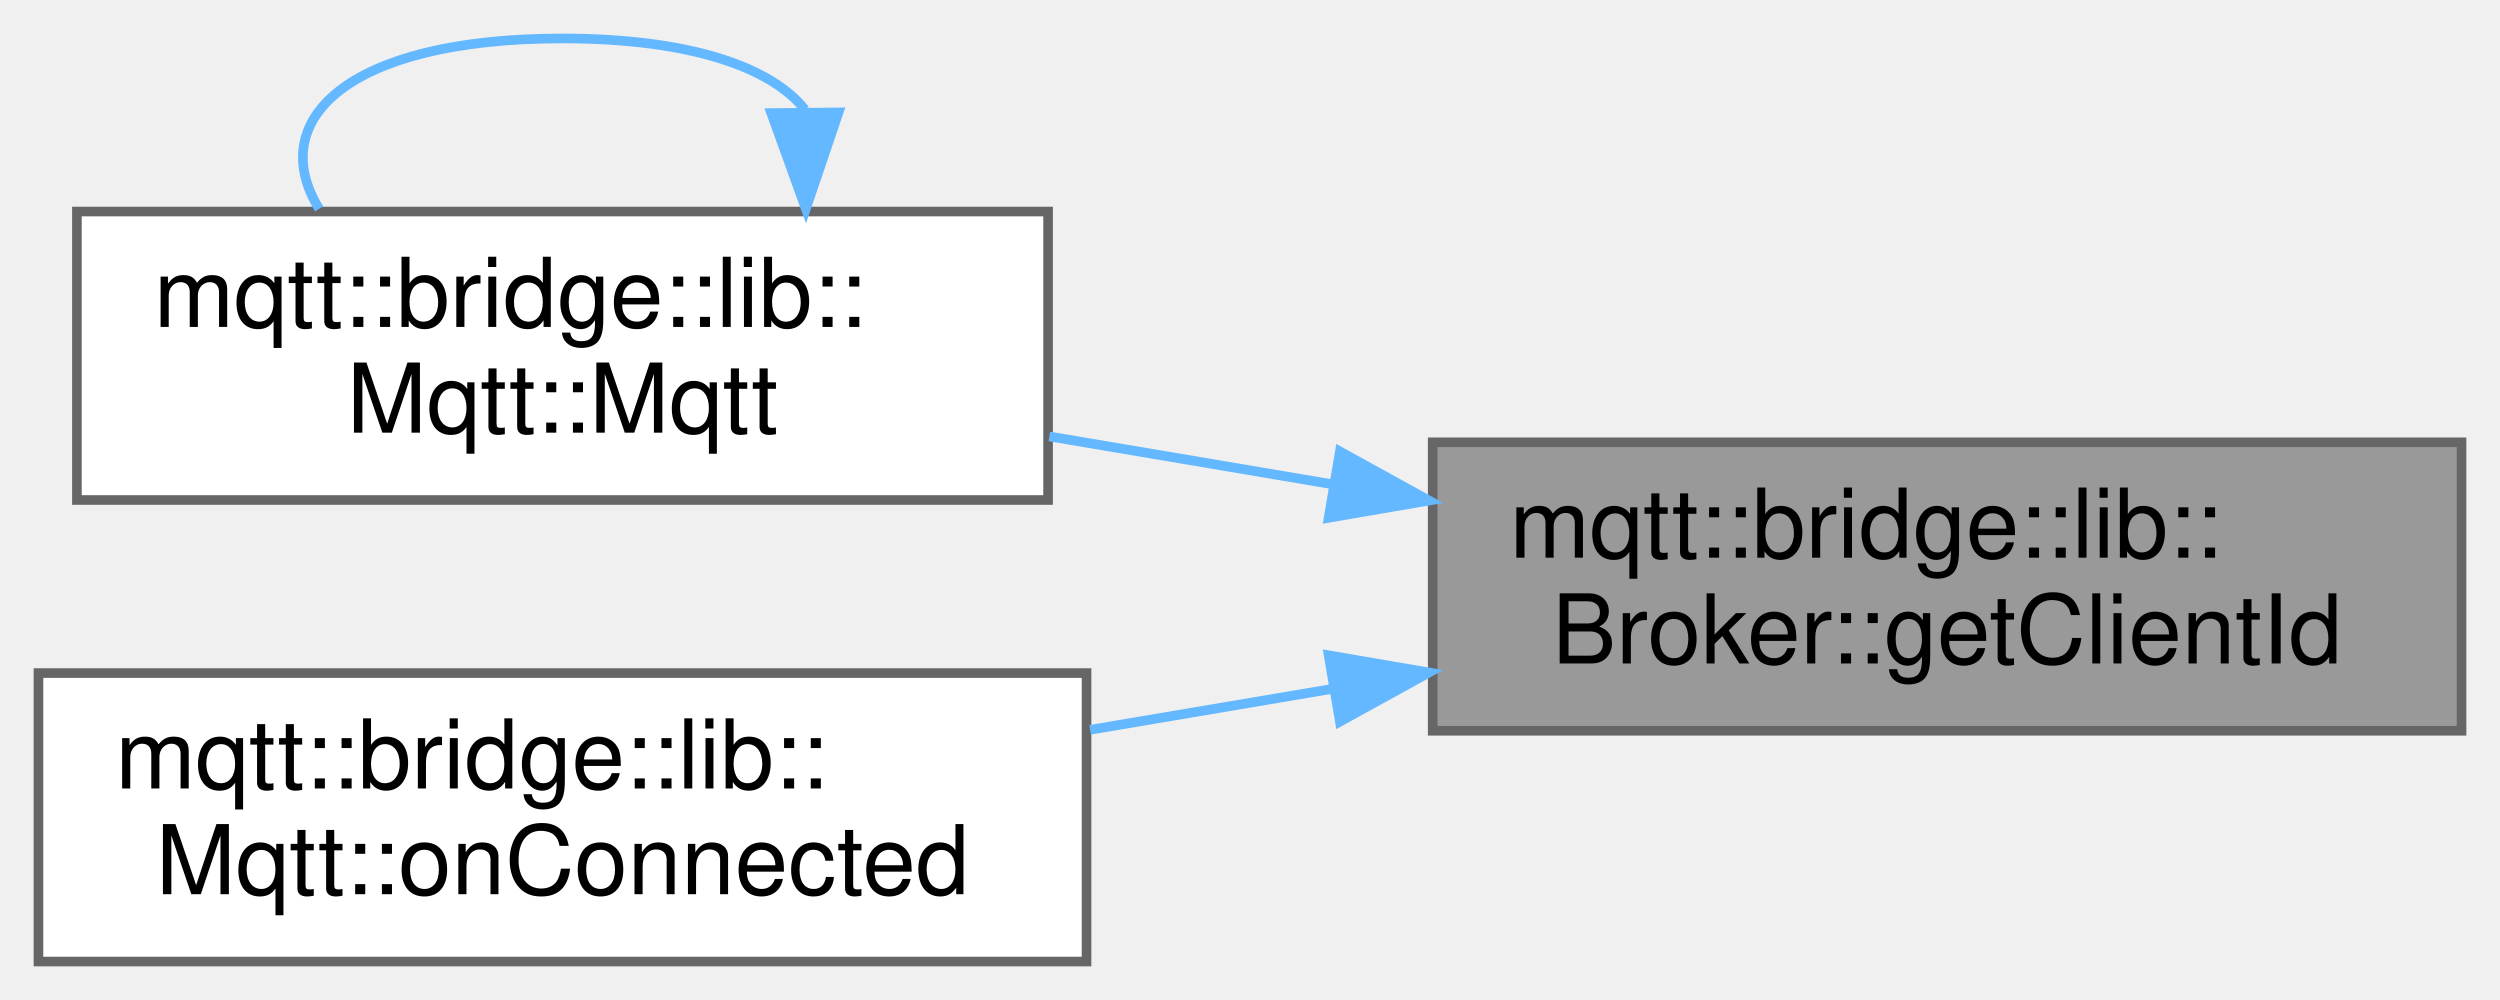
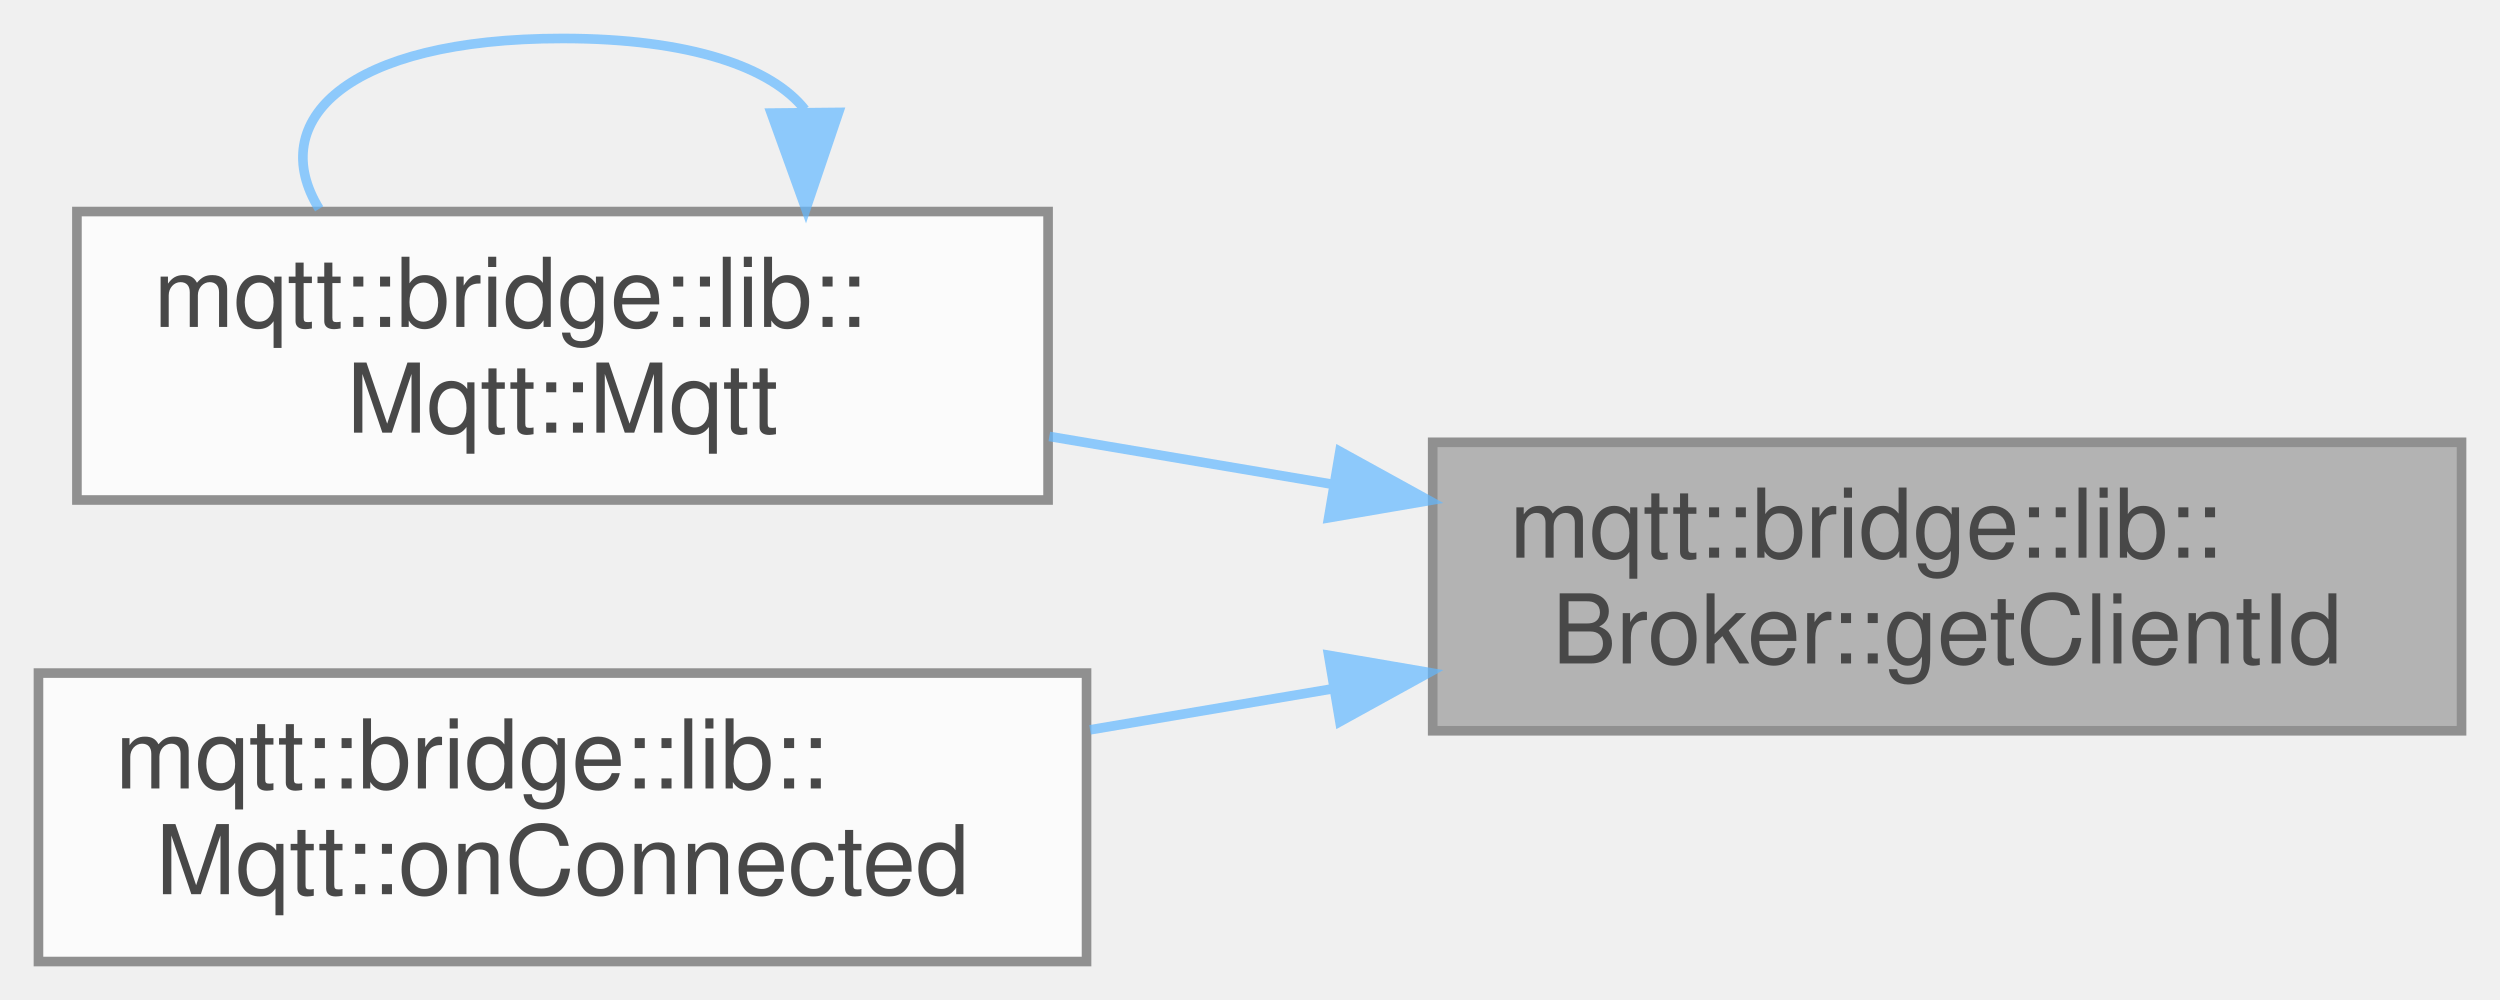
<svg xmlns="http://www.w3.org/2000/svg" xmlns:xlink="http://www.w3.org/1999/xlink" width="260pt" height="104pt" viewBox="0.00 0.00 260.00 104.00">
-   <g id="graph0" class="graph" transform="scale(1 1) rotate(0) translate(4 100)">
-     <g id="Node000001" class="node">
-       <g id="a_Node000001">
-         <a xlink:title=" ">
-           <polygon fill="#999999" stroke="#666666" points="252,-54 145,-54 145,-24 252,-24 252,-54" />
-           <text text-anchor="start" x="153" y="-42" font-family="Helvetica,sans-Serif" font-size="10.00">mqtt::bridge::lib::</text>
-           <text text-anchor="middle" x="198.5" y="-31" font-family="Helvetica,sans-Serif" font-size="10.00">Broker::getClientId</text>
-         </a>
+   <svg id="main" version="1.1" xml:space="preserve">
+     <style type="text/css">
+ .node, .edge {opacity: 0.7;}
+ .node.selected, .edge.selected {opacity: 1;}
+ .edge:hover path { stroke: red; }
+ .edge:hover polygon { stroke: red; fill: red; }
+ </style>
+     <svg id="graph" class="graph">
+       <g id="graph0" class="graph" transform="scale(1 1) rotate(0) translate(4 100)">
+         <g id="Node000001" class="node">
+           <g id="a_Node000001">
+             <a xlink:title=" ">
+               <polygon fill="#999999" stroke="#666666" points="252,-54 145,-54 145,-24 252,-24 252,-54" />
+               <text text-anchor="start" x="153" y="-42" font-family="Helvetica,sans-Serif" font-size="10.00">mqtt::bridge::lib::</text>
+               <text text-anchor="middle" x="198.5" y="-31" font-family="Helvetica,sans-Serif" font-size="10.00">Broker::getClientId</text>
+             </a>
+           </g>
+         </g>
+         <g id="Node000002" class="node">
+           <g id="a_Node000002">
+             <a xlink:href="classmqtt_1_1bridge_1_1lib_1_1Mqtt.html#a6e485f1bb766fbeffdd53a23fc3ced4f" target="_top" xlink:title=" ">
+               <polygon fill="white" stroke="#666666" points="105,-78 4,-78 4,-48 105,-48 105,-78" />
+               <text text-anchor="start" x="12" y="-66" font-family="Helvetica,sans-Serif" font-size="10.00">mqtt::bridge::lib::</text>
+               <text text-anchor="middle" x="54.5" y="-55" font-family="Helvetica,sans-Serif" font-size="10.00">Mqtt::Mqtt</text>
+             </a>
+           </g>
+         </g>
+         <g id="edge1_Node000001_Node000002" class="edge">
+           <g id="a_edge1_Node000001_Node000002">
+             <a xlink:title=" ">
+               <path fill="none" stroke="#63b8ff" d="M134.48,-49.65C124.65,-51.31 114.61,-53.01 105.13,-54.61" />
+               <polygon fill="#63b8ff" stroke="#63b8ff" points="135.35,-53.05 144.62,-47.94 134.18,-46.15 135.35,-53.05" />
+             </a>
+           </g>
+         </g>
+         <g id="Node000003" class="node">
+           <g id="a_Node000003">
+             <a xlink:href="classmqtt_1_1bridge_1_1lib_1_1Mqtt.html#a5847611e17b94be67e5cf9743fb03a58" target="_top" xlink:title=" ">
+               <polygon fill="white" stroke="#666666" points="109,-30 0,-30 0,0 109,0 109,-30" />
+               <text text-anchor="start" x="8" y="-18" font-family="Helvetica,sans-Serif" font-size="10.00">mqtt::bridge::lib::</text>
+               <text text-anchor="middle" x="54.5" y="-7" font-family="Helvetica,sans-Serif" font-size="10.00">Mqtt::onConnected</text>
+             </a>
+           </g>
+         </g>
+         <g id="edge3_Node000001_Node000003" class="edge">
+           <g id="a_edge3_Node000001_Node000003">
+             <a xlink:title=" ">
+               <path fill="none" stroke="#63b8ff" d="M134.5,-28.35C126.12,-26.94 117.58,-25.49 109.37,-24.1" />
+               <polygon fill="#63b8ff" stroke="#63b8ff" points="134.18,-31.85 144.62,-30.06 135.35,-24.95 134.18,-31.85" />
+             </a>
+           </g>
+         </g>
+         <g id="edge2_Node000002_Node000002" class="edge">
+           <g id="a_edge2_Node000002_Node000002">
+             <a xlink:title=" ">
+               <path fill="none" stroke="#63b8ff" d="M79.71,-88.6C76.26,-92.97 67.86,-96 54.5,-96 32,-96 23.56,-87.41 29.19,-78.28" />
+               <polygon fill="#63b8ff" stroke="#63b8ff" points="83.21,-88.31 79.81,-78.28 76.21,-88.24 83.21,-88.31" />
+             </a>
+           </g>
+         </g>
      </g>
-     </g>
-     <g id="Node000002" class="node">
-       <g id="a_Node000002">
-         <a xlink:href="classmqtt_1_1bridge_1_1lib_1_1Mqtt.html#a6e485f1bb766fbeffdd53a23fc3ced4f" target="_top" xlink:title=" ">
-           <polygon fill="white" stroke="#666666" points="105,-78 4,-78 4,-48 105,-48 105,-78" />
-           <text text-anchor="start" x="12" y="-66" font-family="Helvetica,sans-Serif" font-size="10.00">mqtt::bridge::lib::</text>
-           <text text-anchor="middle" x="54.5" y="-55" font-family="Helvetica,sans-Serif" font-size="10.00">Mqtt::Mqtt</text>
-         </a>
-       </g>
-     </g>
-     <g id="edge1_Node000001_Node000002" class="edge">
-       <g id="a_edge1_Node000001_Node000002">
-         <a xlink:title=" ">
-           <path fill="none" stroke="#63b8ff" d="M134.48,-49.65C124.65,-51.31 114.61,-53.01 105.13,-54.61" />
-           <polygon fill="#63b8ff" stroke="#63b8ff" points="135.35,-53.05 144.62,-47.94 134.18,-46.15 135.35,-53.05" />
-         </a>
-       </g>
-     </g>
-     <g id="Node000003" class="node">
-       <g id="a_Node000003">
-         <a xlink:href="classmqtt_1_1bridge_1_1lib_1_1Mqtt.html#a5847611e17b94be67e5cf9743fb03a58" target="_top" xlink:title=" ">
-           <polygon fill="white" stroke="#666666" points="109,-30 0,-30 0,0 109,0 109,-30" />
-           <text text-anchor="start" x="8" y="-18" font-family="Helvetica,sans-Serif" font-size="10.00">mqtt::bridge::lib::</text>
-           <text text-anchor="middle" x="54.5" y="-7" font-family="Helvetica,sans-Serif" font-size="10.00">Mqtt::onConnected</text>
-         </a>
-       </g>
-     </g>
-     <g id="edge3_Node000001_Node000003" class="edge">
-       <g id="a_edge3_Node000001_Node000003">
-         <a xlink:title=" ">
-           <path fill="none" stroke="#63b8ff" d="M134.5,-28.35C126.12,-26.94 117.58,-25.49 109.37,-24.1" />
-           <polygon fill="#63b8ff" stroke="#63b8ff" points="134.18,-31.85 144.62,-30.06 135.35,-24.95 134.18,-31.85" />
-         </a>
-       </g>
-     </g>
-     <g id="edge2_Node000002_Node000002" class="edge">
-       <g id="a_edge2_Node000002_Node000002">
-         <a xlink:title=" ">
-           <path fill="none" stroke="#63b8ff" d="M79.71,-88.6C76.26,-92.97 67.86,-96 54.5,-96 32,-96 23.56,-87.41 29.19,-78.28" />
-           <polygon fill="#63b8ff" stroke="#63b8ff" points="83.21,-88.31 79.81,-78.28 76.21,-88.24 83.21,-88.31" />
-         </a>
-       </g>
-     </g>
-   </g>
+     </svg>
+   </svg>
+   <style type="text/css">
+ 
+ [data-mouse-over-selected='false'] { opacity: 0.7; }
+ [data-mouse-over-selected='true']  { opacity: 1.0; }
+ 
+ </style>
</svg>
